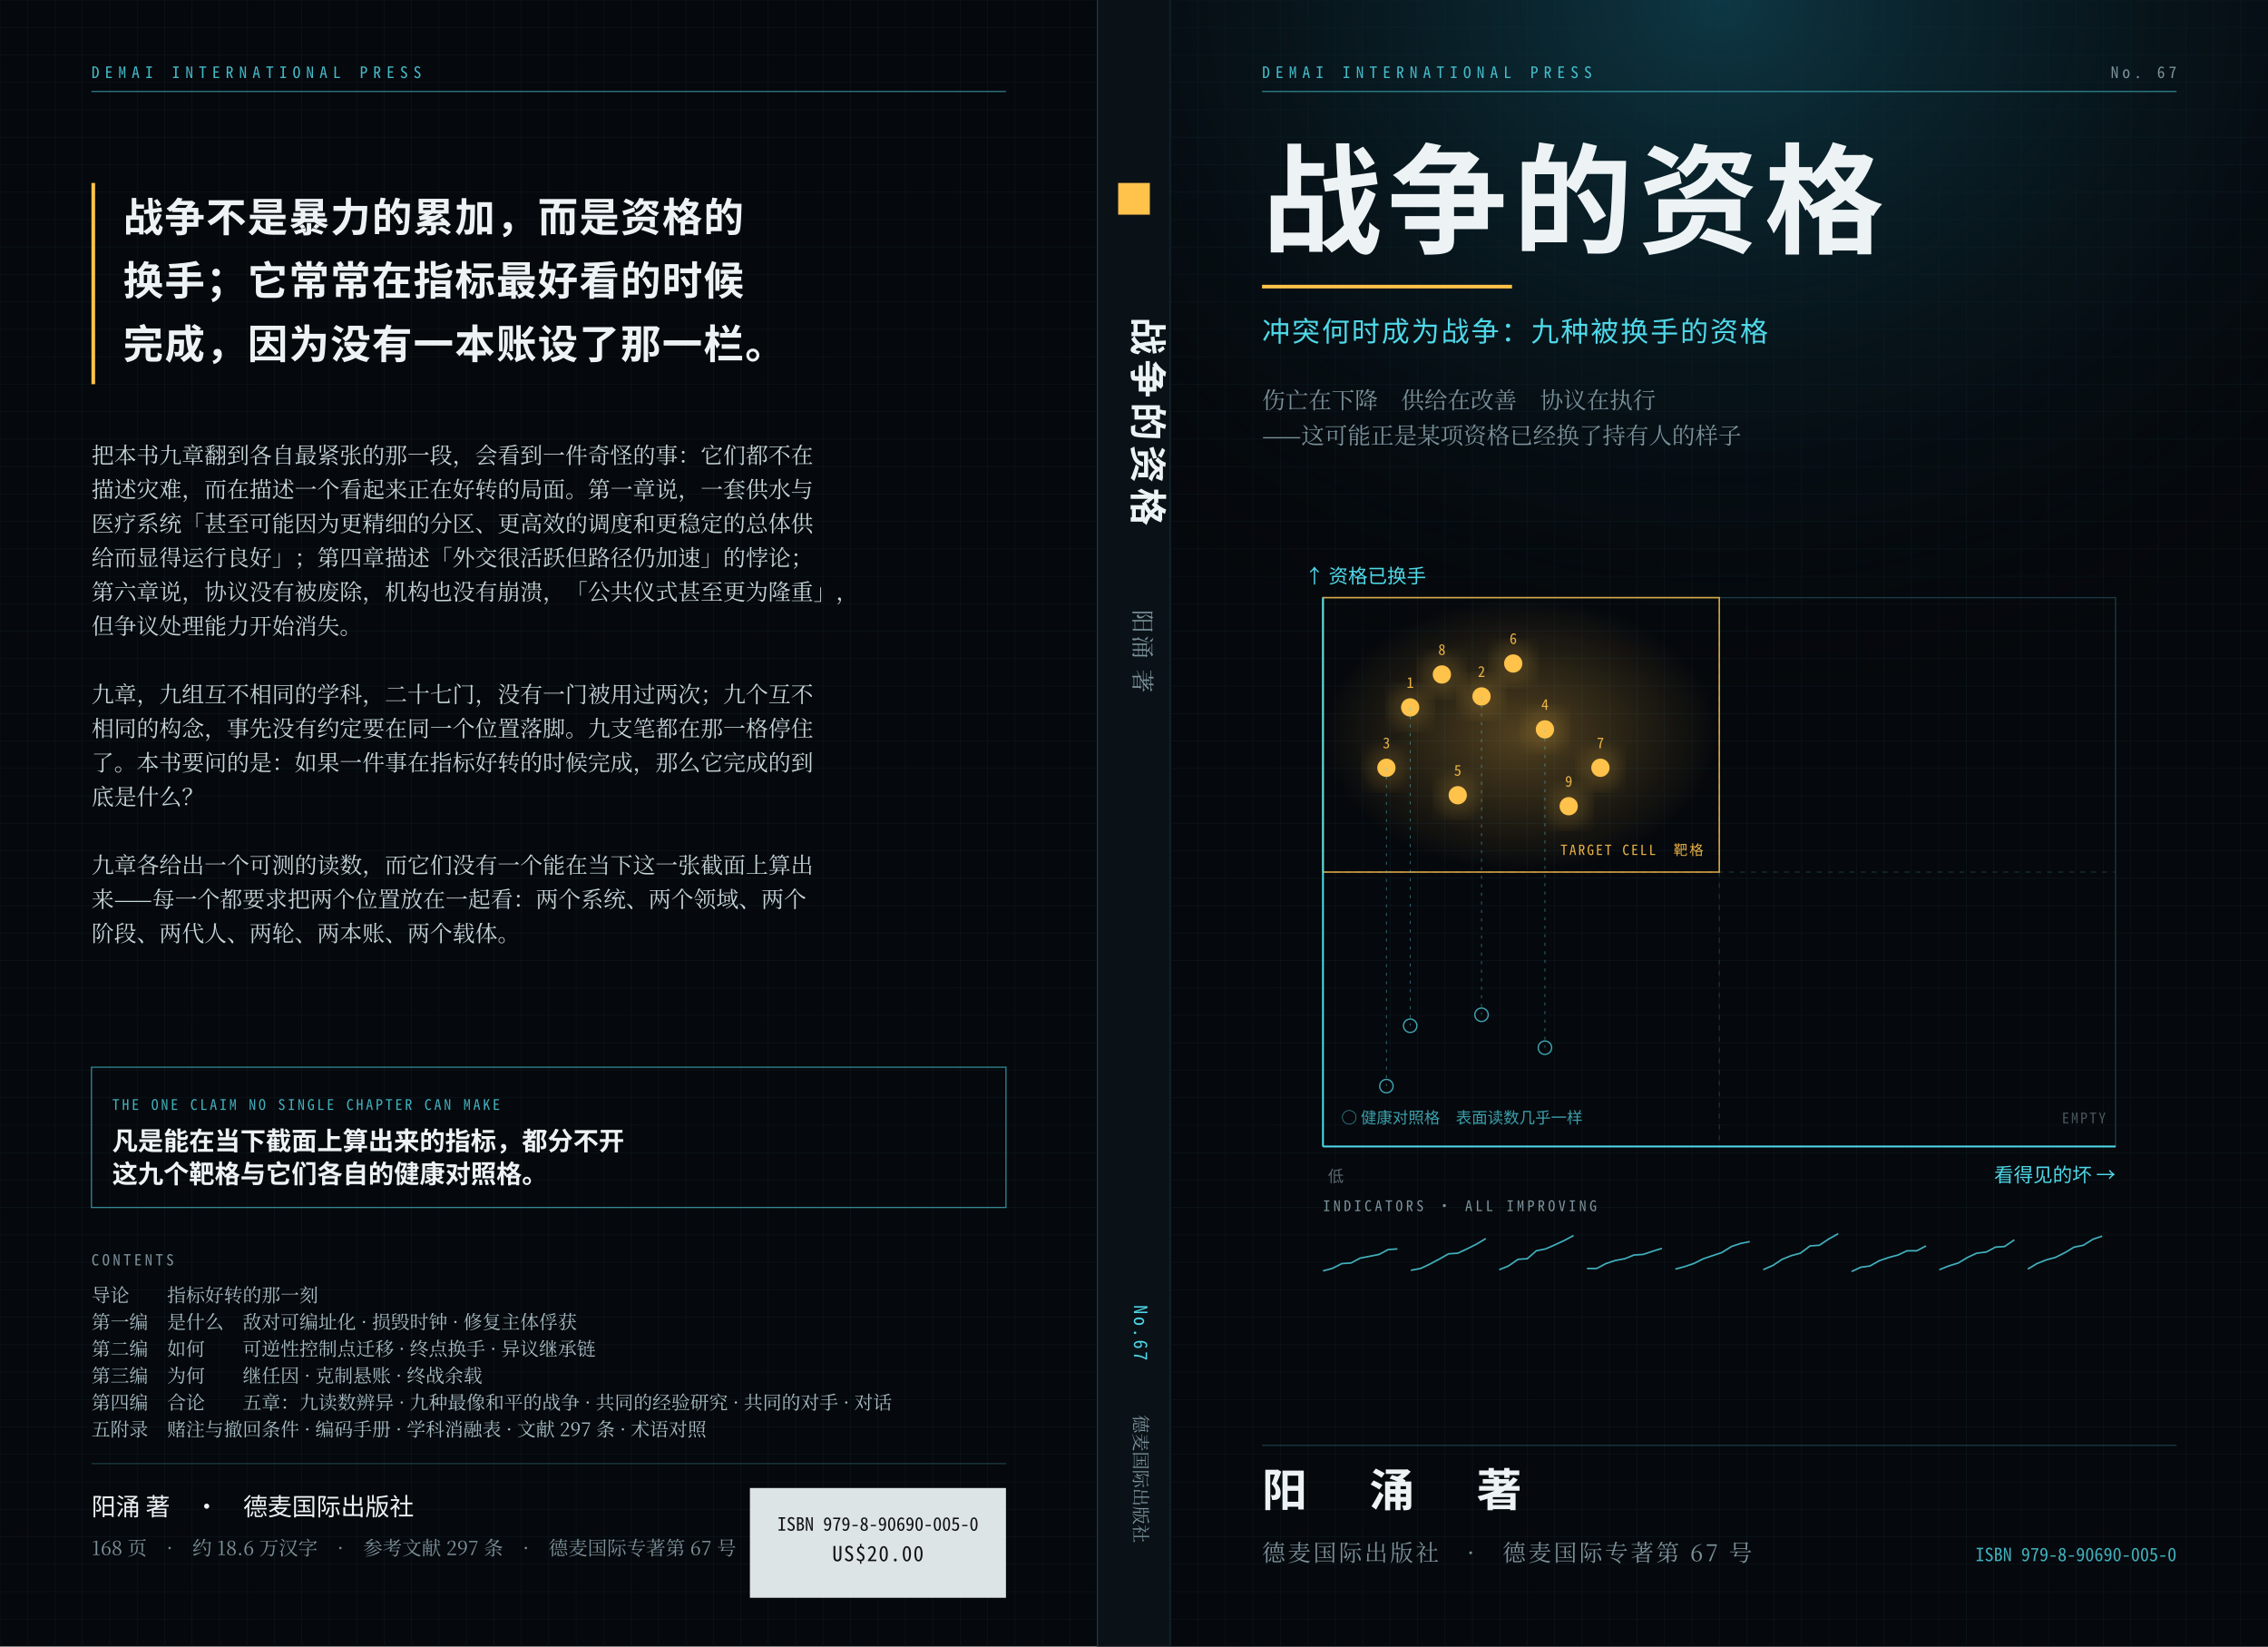
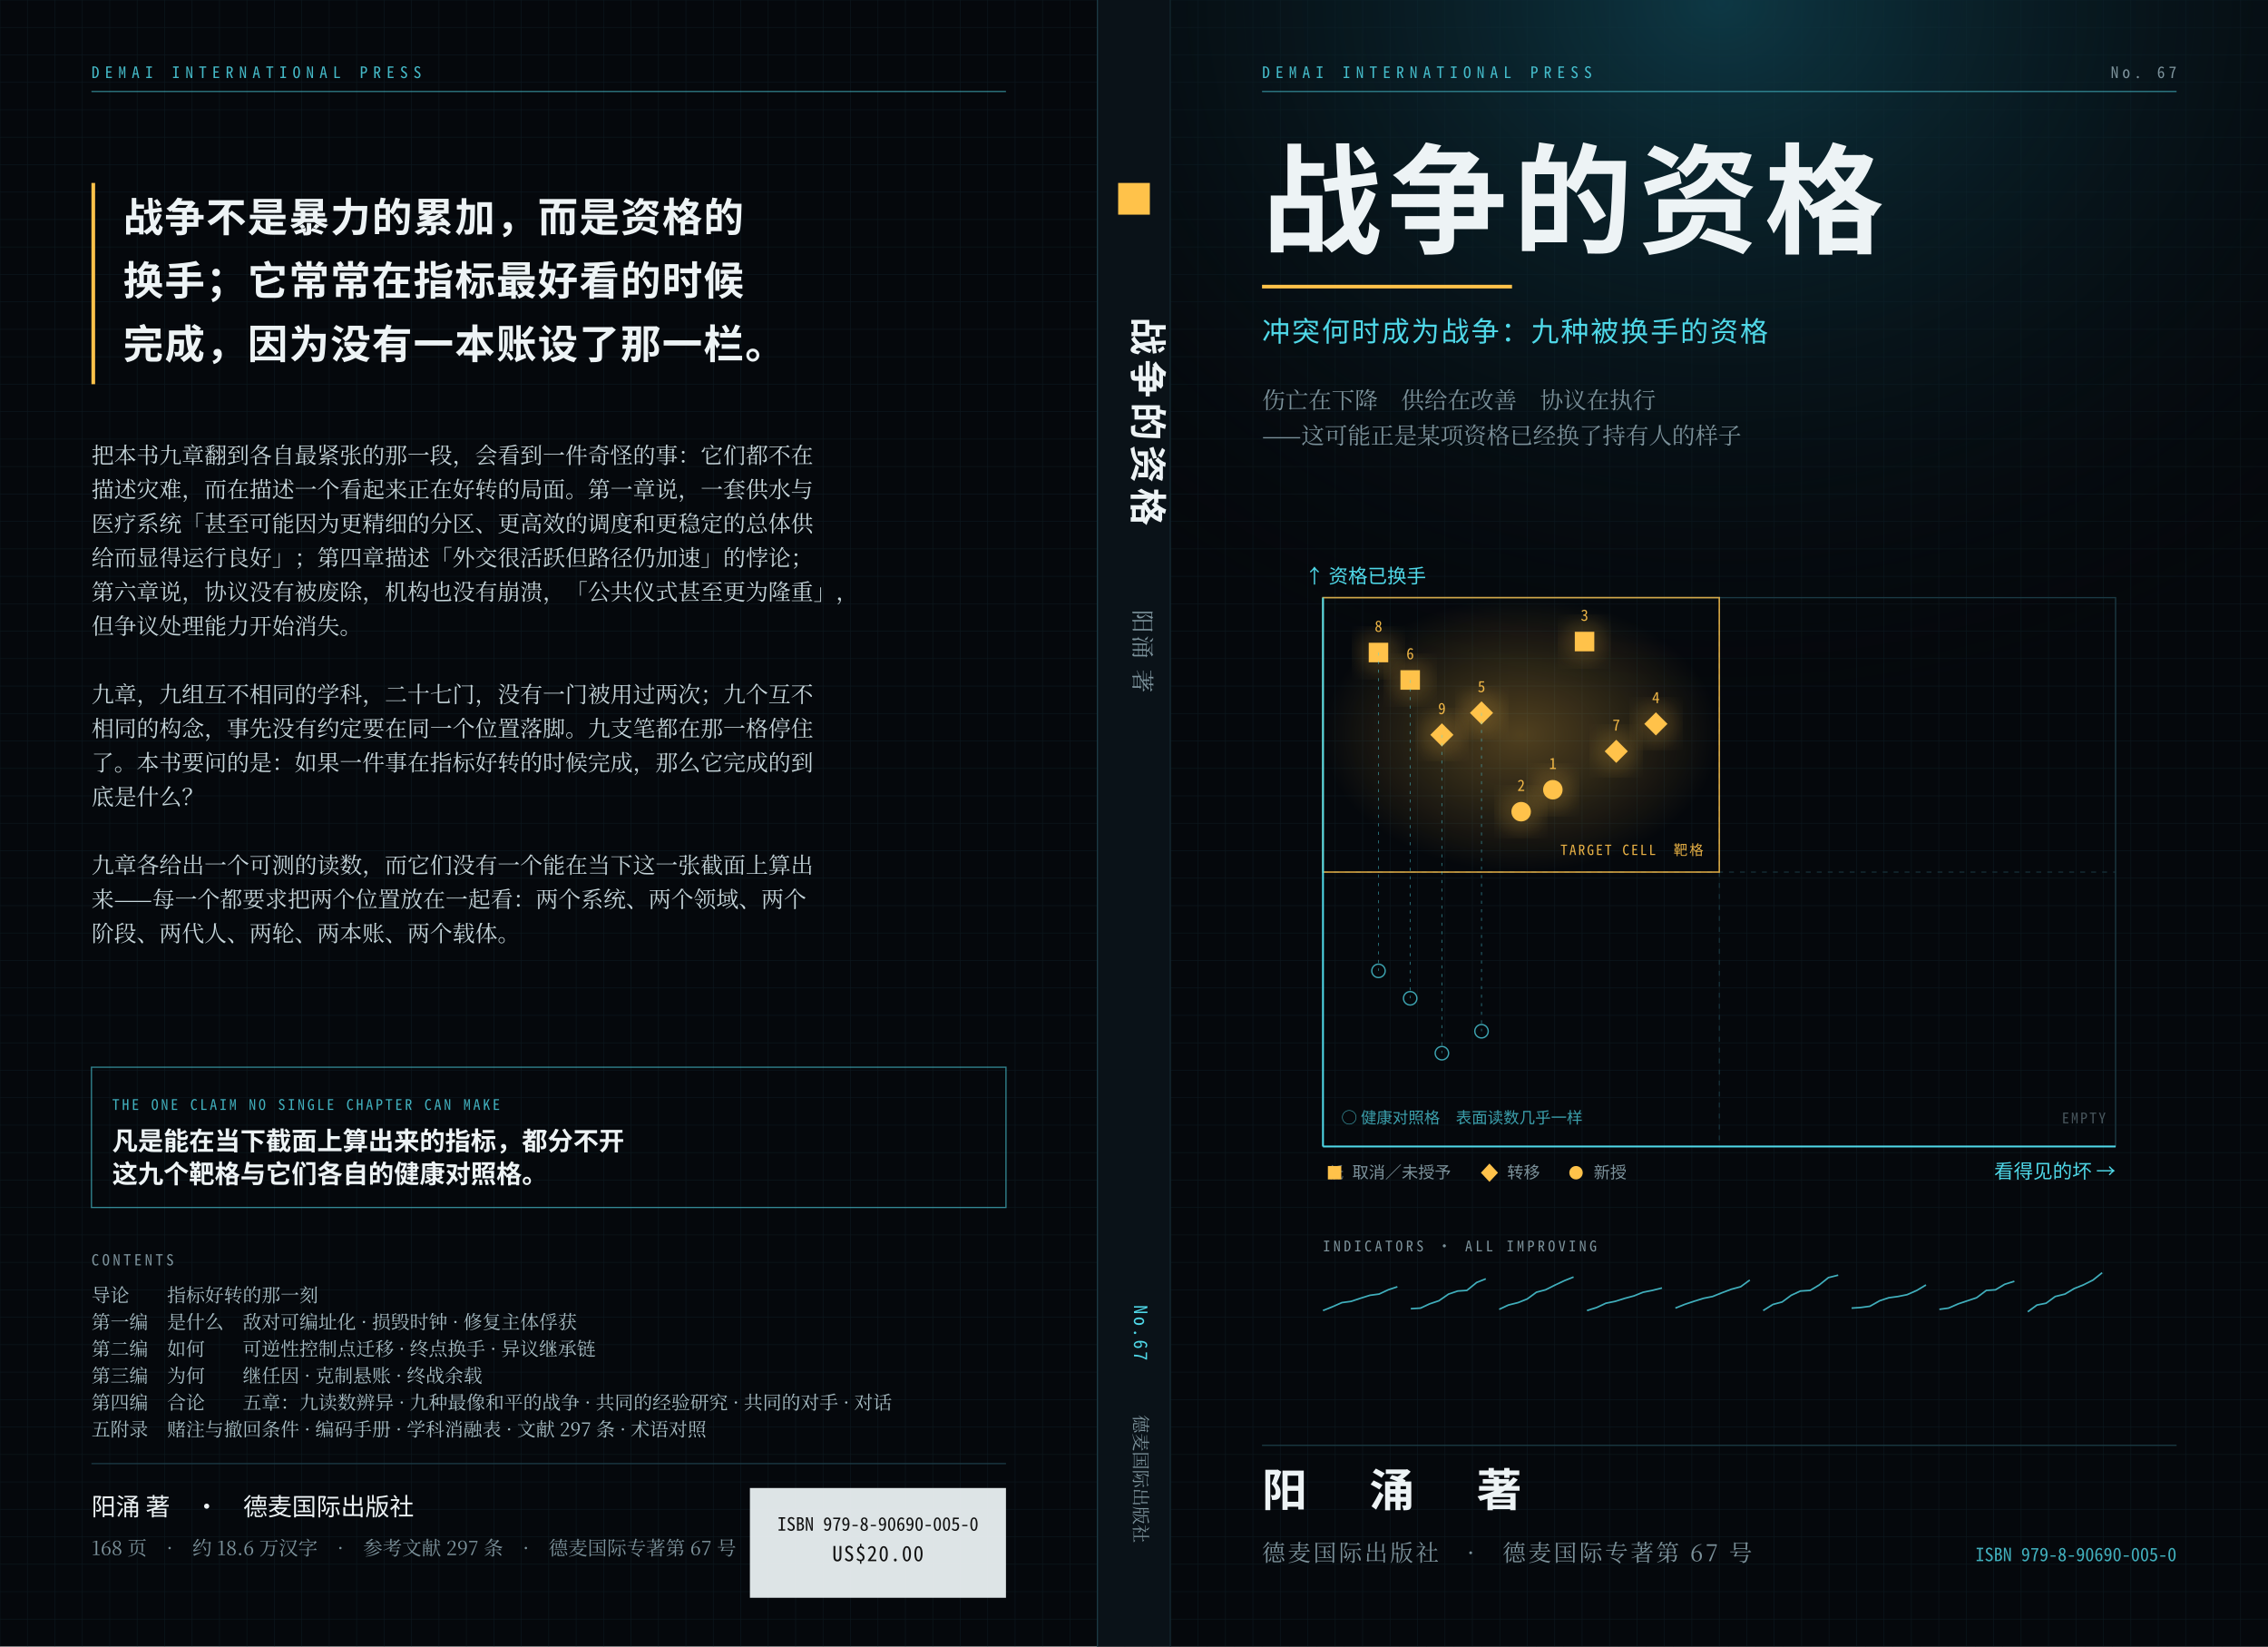
<svg xmlns="http://www.w3.org/2000/svg" width="3720" height="2700" viewBox="0 0 3720 2700">
  <rect width="3720" height="2700" fill="#05080C" />
  <g opacity="0.30">
    <line x1="0" y1="0" x2="0" y2="2700" stroke="#1B3A44" stroke-width="1" />
    <line x1="45" y1="0" x2="45" y2="2700" stroke="#1B3A44" stroke-width="1" />
    <line x1="90" y1="0" x2="90" y2="2700" stroke="#1B3A44" stroke-width="1" />
    <line x1="135" y1="0" x2="135" y2="2700" stroke="#1B3A44" stroke-width="1" />
    <line x1="180" y1="0" x2="180" y2="2700" stroke="#1B3A44" stroke-width="1" />
    <line x1="225" y1="0" x2="225" y2="2700" stroke="#1B3A44" stroke-width="1" />
    <line x1="270" y1="0" x2="270" y2="2700" stroke="#1B3A44" stroke-width="1" />
    <line x1="315" y1="0" x2="315" y2="2700" stroke="#1B3A44" stroke-width="1" />
    <line x1="360" y1="0" x2="360" y2="2700" stroke="#1B3A44" stroke-width="1" />
    <line x1="405" y1="0" x2="405" y2="2700" stroke="#1B3A44" stroke-width="1" />
    <line x1="450" y1="0" x2="450" y2="2700" stroke="#1B3A44" stroke-width="1" />
    <line x1="495" y1="0" x2="495" y2="2700" stroke="#1B3A44" stroke-width="1" />
    <line x1="540" y1="0" x2="540" y2="2700" stroke="#1B3A44" stroke-width="1" />
    <line x1="585" y1="0" x2="585" y2="2700" stroke="#1B3A44" stroke-width="1" />
    <line x1="630" y1="0" x2="630" y2="2700" stroke="#1B3A44" stroke-width="1" />
    <line x1="675" y1="0" x2="675" y2="2700" stroke="#1B3A44" stroke-width="1" />
    <line x1="720" y1="0" x2="720" y2="2700" stroke="#1B3A44" stroke-width="1" />
    <line x1="765" y1="0" x2="765" y2="2700" stroke="#1B3A44" stroke-width="1" />
    <line x1="810" y1="0" x2="810" y2="2700" stroke="#1B3A44" stroke-width="1" />
    <line x1="855" y1="0" x2="855" y2="2700" stroke="#1B3A44" stroke-width="1" />
    <line x1="900" y1="0" x2="900" y2="2700" stroke="#1B3A44" stroke-width="1" />
    <line x1="945" y1="0" x2="945" y2="2700" stroke="#1B3A44" stroke-width="1" />
    <line x1="990" y1="0" x2="990" y2="2700" stroke="#1B3A44" stroke-width="1" />
    <line x1="1035" y1="0" x2="1035" y2="2700" stroke="#1B3A44" stroke-width="1" />
    <line x1="1080" y1="0" x2="1080" y2="2700" stroke="#1B3A44" stroke-width="1" />
    <line x1="1125" y1="0" x2="1125" y2="2700" stroke="#1B3A44" stroke-width="1" />
    <line x1="1170" y1="0" x2="1170" y2="2700" stroke="#1B3A44" stroke-width="1" />
    <line x1="1215" y1="0" x2="1215" y2="2700" stroke="#1B3A44" stroke-width="1" />
    <line x1="1260" y1="0" x2="1260" y2="2700" stroke="#1B3A44" stroke-width="1" />
    <line x1="1305" y1="0" x2="1305" y2="2700" stroke="#1B3A44" stroke-width="1" />
    <line x1="1350" y1="0" x2="1350" y2="2700" stroke="#1B3A44" stroke-width="1" />
    <line x1="1395" y1="0" x2="1395" y2="2700" stroke="#1B3A44" stroke-width="1" />
    <line x1="1440" y1="0" x2="1440" y2="2700" stroke="#1B3A44" stroke-width="1" />
    <line x1="1485" y1="0" x2="1485" y2="2700" stroke="#1B3A44" stroke-width="1" />
    <line x1="1530" y1="0" x2="1530" y2="2700" stroke="#1B3A44" stroke-width="1" />
    <line x1="1575" y1="0" x2="1575" y2="2700" stroke="#1B3A44" stroke-width="1" />
    <line x1="1620" y1="0" x2="1620" y2="2700" stroke="#1B3A44" stroke-width="1" />
    <line x1="1665" y1="0" x2="1665" y2="2700" stroke="#1B3A44" stroke-width="1" />
    <line x1="1710" y1="0" x2="1710" y2="2700" stroke="#1B3A44" stroke-width="1" />
    <line x1="1755" y1="0" x2="1755" y2="2700" stroke="#1B3A44" stroke-width="1" />
    <line x1="1800" y1="0" x2="1800" y2="2700" stroke="#1B3A44" stroke-width="1" />
    <line x1="1845" y1="0" x2="1845" y2="2700" stroke="#1B3A44" stroke-width="1" />
    <line x1="1890" y1="0" x2="1890" y2="2700" stroke="#1B3A44" stroke-width="1" />
    <line x1="1935" y1="0" x2="1935" y2="2700" stroke="#1B3A44" stroke-width="1" />
    <line x1="1980" y1="0" x2="1980" y2="2700" stroke="#1B3A44" stroke-width="1" />
    <line x1="2025" y1="0" x2="2025" y2="2700" stroke="#1B3A44" stroke-width="1" />
    <line x1="2070" y1="0" x2="2070" y2="2700" stroke="#1B3A44" stroke-width="1" />
    <line x1="2115" y1="0" x2="2115" y2="2700" stroke="#1B3A44" stroke-width="1" />
    <line x1="2160" y1="0" x2="2160" y2="2700" stroke="#1B3A44" stroke-width="1" />
    <line x1="2205" y1="0" x2="2205" y2="2700" stroke="#1B3A44" stroke-width="1" />
    <line x1="2250" y1="0" x2="2250" y2="2700" stroke="#1B3A44" stroke-width="1" />
    <line x1="2295" y1="0" x2="2295" y2="2700" stroke="#1B3A44" stroke-width="1" />
    <line x1="2340" y1="0" x2="2340" y2="2700" stroke="#1B3A44" stroke-width="1" />
    <line x1="2385" y1="0" x2="2385" y2="2700" stroke="#1B3A44" stroke-width="1" />
    <line x1="2430" y1="0" x2="2430" y2="2700" stroke="#1B3A44" stroke-width="1" />
    <line x1="2475" y1="0" x2="2475" y2="2700" stroke="#1B3A44" stroke-width="1" />
    <line x1="2520" y1="0" x2="2520" y2="2700" stroke="#1B3A44" stroke-width="1" />
    <line x1="2565" y1="0" x2="2565" y2="2700" stroke="#1B3A44" stroke-width="1" />
    <line x1="2610" y1="0" x2="2610" y2="2700" stroke="#1B3A44" stroke-width="1" />
    <line x1="2655" y1="0" x2="2655" y2="2700" stroke="#1B3A44" stroke-width="1" />
    <line x1="2700" y1="0" x2="2700" y2="2700" stroke="#1B3A44" stroke-width="1" />
    <line x1="2745" y1="0" x2="2745" y2="2700" stroke="#1B3A44" stroke-width="1" />
    <line x1="2790" y1="0" x2="2790" y2="2700" stroke="#1B3A44" stroke-width="1" />
    <line x1="2835" y1="0" x2="2835" y2="2700" stroke="#1B3A44" stroke-width="1" />
    <line x1="2880" y1="0" x2="2880" y2="2700" stroke="#1B3A44" stroke-width="1" />
    <line x1="2925" y1="0" x2="2925" y2="2700" stroke="#1B3A44" stroke-width="1" />
    <line x1="2970" y1="0" x2="2970" y2="2700" stroke="#1B3A44" stroke-width="1" />
    <line x1="3015" y1="0" x2="3015" y2="2700" stroke="#1B3A44" stroke-width="1" />
    <line x1="3060" y1="0" x2="3060" y2="2700" stroke="#1B3A44" stroke-width="1" />
    <line x1="3105" y1="0" x2="3105" y2="2700" stroke="#1B3A44" stroke-width="1" />
    <line x1="3150" y1="0" x2="3150" y2="2700" stroke="#1B3A44" stroke-width="1" />
    <line x1="3195" y1="0" x2="3195" y2="2700" stroke="#1B3A44" stroke-width="1" />
    <line x1="3240" y1="0" x2="3240" y2="2700" stroke="#1B3A44" stroke-width="1" />
    <line x1="3285" y1="0" x2="3285" y2="2700" stroke="#1B3A44" stroke-width="1" />
    <line x1="3330" y1="0" x2="3330" y2="2700" stroke="#1B3A44" stroke-width="1" />
    <line x1="3375" y1="0" x2="3375" y2="2700" stroke="#1B3A44" stroke-width="1" />
    <line x1="3420" y1="0" x2="3420" y2="2700" stroke="#1B3A44" stroke-width="1" />
    <line x1="3465" y1="0" x2="3465" y2="2700" stroke="#1B3A44" stroke-width="1" />
    <line x1="3510" y1="0" x2="3510" y2="2700" stroke="#1B3A44" stroke-width="1" />
    <line x1="3555" y1="0" x2="3555" y2="2700" stroke="#1B3A44" stroke-width="1" />
    <line x1="3600" y1="0" x2="3600" y2="2700" stroke="#1B3A44" stroke-width="1" />
    <line x1="3645" y1="0" x2="3645" y2="2700" stroke="#1B3A44" stroke-width="1" />
    <line x1="3690" y1="0" x2="3690" y2="2700" stroke="#1B3A44" stroke-width="1" />
    <line x1="0" y1="0" x2="3720" y2="0" stroke="#1B3A44" stroke-width="1" />
    <line x1="0" y1="45" x2="3720" y2="45" stroke="#1B3A44" stroke-width="1" />
    <line x1="0" y1="90" x2="3720" y2="90" stroke="#1B3A44" stroke-width="1" />
    <line x1="0" y1="135" x2="3720" y2="135" stroke="#1B3A44" stroke-width="1" />
    <line x1="0" y1="180" x2="3720" y2="180" stroke="#1B3A44" stroke-width="1" />
    <line x1="0" y1="225" x2="3720" y2="225" stroke="#1B3A44" stroke-width="1" />
    <line x1="0" y1="270" x2="3720" y2="270" stroke="#1B3A44" stroke-width="1" />
    <line x1="0" y1="315" x2="3720" y2="315" stroke="#1B3A44" stroke-width="1" />
    <line x1="0" y1="360" x2="3720" y2="360" stroke="#1B3A44" stroke-width="1" />
    <line x1="0" y1="405" x2="3720" y2="405" stroke="#1B3A44" stroke-width="1" />
    <line x1="0" y1="450" x2="3720" y2="450" stroke="#1B3A44" stroke-width="1" />
    <line x1="0" y1="495" x2="3720" y2="495" stroke="#1B3A44" stroke-width="1" />
    <line x1="0" y1="540" x2="3720" y2="540" stroke="#1B3A44" stroke-width="1" />
    <line x1="0" y1="585" x2="3720" y2="585" stroke="#1B3A44" stroke-width="1" />
    <line x1="0" y1="630" x2="3720" y2="630" stroke="#1B3A44" stroke-width="1" />
    <line x1="0" y1="675" x2="3720" y2="675" stroke="#1B3A44" stroke-width="1" />
    <line x1="0" y1="720" x2="3720" y2="720" stroke="#1B3A44" stroke-width="1" />
    <line x1="0" y1="765" x2="3720" y2="765" stroke="#1B3A44" stroke-width="1" />
    <line x1="0" y1="810" x2="3720" y2="810" stroke="#1B3A44" stroke-width="1" />
    <line x1="0" y1="855" x2="3720" y2="855" stroke="#1B3A44" stroke-width="1" />
    <line x1="0" y1="900" x2="3720" y2="900" stroke="#1B3A44" stroke-width="1" />
    <line x1="0" y1="945" x2="3720" y2="945" stroke="#1B3A44" stroke-width="1" />
    <line x1="0" y1="990" x2="3720" y2="990" stroke="#1B3A44" stroke-width="1" />
    <line x1="0" y1="1035" x2="3720" y2="1035" stroke="#1B3A44" stroke-width="1" />
    <line x1="0" y1="1080" x2="3720" y2="1080" stroke="#1B3A44" stroke-width="1" />
    <line x1="0" y1="1125" x2="3720" y2="1125" stroke="#1B3A44" stroke-width="1" />
    <line x1="0" y1="1170" x2="3720" y2="1170" stroke="#1B3A44" stroke-width="1" />
    <line x1="0" y1="1215" x2="3720" y2="1215" stroke="#1B3A44" stroke-width="1" />
    <line x1="0" y1="1260" x2="3720" y2="1260" stroke="#1B3A44" stroke-width="1" />
    <line x1="0" y1="1305" x2="3720" y2="1305" stroke="#1B3A44" stroke-width="1" />
    <line x1="0" y1="1350" x2="3720" y2="1350" stroke="#1B3A44" stroke-width="1" />
    <line x1="0" y1="1395" x2="3720" y2="1395" stroke="#1B3A44" stroke-width="1" />
    <line x1="0" y1="1440" x2="3720" y2="1440" stroke="#1B3A44" stroke-width="1" />
    <line x1="0" y1="1485" x2="3720" y2="1485" stroke="#1B3A44" stroke-width="1" />
    <line x1="0" y1="1530" x2="3720" y2="1530" stroke="#1B3A44" stroke-width="1" />
    <line x1="0" y1="1575" x2="3720" y2="1575" stroke="#1B3A44" stroke-width="1" />
    <line x1="0" y1="1620" x2="3720" y2="1620" stroke="#1B3A44" stroke-width="1" />
    <line x1="0" y1="1665" x2="3720" y2="1665" stroke="#1B3A44" stroke-width="1" />
    <line x1="0" y1="1710" x2="3720" y2="1710" stroke="#1B3A44" stroke-width="1" />
    <line x1="0" y1="1755" x2="3720" y2="1755" stroke="#1B3A44" stroke-width="1" />
    <line x1="0" y1="1800" x2="3720" y2="1800" stroke="#1B3A44" stroke-width="1" />
    <line x1="0" y1="1845" x2="3720" y2="1845" stroke="#1B3A44" stroke-width="1" />
    <line x1="0" y1="1890" x2="3720" y2="1890" stroke="#1B3A44" stroke-width="1" />
    <line x1="0" y1="1935" x2="3720" y2="1935" stroke="#1B3A44" stroke-width="1" />
    <line x1="0" y1="1980" x2="3720" y2="1980" stroke="#1B3A44" stroke-width="1" />
    <line x1="0" y1="2025" x2="3720" y2="2025" stroke="#1B3A44" stroke-width="1" />
    <line x1="0" y1="2070" x2="3720" y2="2070" stroke="#1B3A44" stroke-width="1" />
    <line x1="0" y1="2115" x2="3720" y2="2115" stroke="#1B3A44" stroke-width="1" />
    <line x1="0" y1="2160" x2="3720" y2="2160" stroke="#1B3A44" stroke-width="1" />
    <line x1="0" y1="2205" x2="3720" y2="2205" stroke="#1B3A44" stroke-width="1" />
    <line x1="0" y1="2250" x2="3720" y2="2250" stroke="#1B3A44" stroke-width="1" />
    <line x1="0" y1="2295" x2="3720" y2="2295" stroke="#1B3A44" stroke-width="1" />
    <line x1="0" y1="2340" x2="3720" y2="2340" stroke="#1B3A44" stroke-width="1" />
    <line x1="0" y1="2385" x2="3720" y2="2385" stroke="#1B3A44" stroke-width="1" />
    <line x1="0" y1="2430" x2="3720" y2="2430" stroke="#1B3A44" stroke-width="1" />
    <line x1="0" y1="2475" x2="3720" y2="2475" stroke="#1B3A44" stroke-width="1" />
    <line x1="0" y1="2520" x2="3720" y2="2520" stroke="#1B3A44" stroke-width="1" />
    <line x1="0" y1="2565" x2="3720" y2="2565" stroke="#1B3A44" stroke-width="1" />
    <line x1="0" y1="2610" x2="3720" y2="2610" stroke="#1B3A44" stroke-width="1" />
    <line x1="0" y1="2655" x2="3720" y2="2655" stroke="#1B3A44" stroke-width="1" />
  </g>
  <line x1="150" y1="150" x2="1650" y2="150" stroke="#4FD8E8" stroke-width="2" opacity=".55" />
  <text x="150" y="128" font-family="Noto Sans Mono CJK SC,monospace" font-size="26" fill="#4FD8E8" letter-spacing="9" opacity=".85">DEMAI INTERNATIONAL PRESS</text>
  <rect x="150" y="300" width="6" height="330" fill="#FFC24A" />
  <text x="202" y="380" font-family="Noto Sans CJK SC" font-weight="700" font-size="66" fill="#EDF3F5" letter-spacing="2">战争不是暴力的累加，而是资格的</text>
  <text x="202" y="484" font-family="Noto Sans CJK SC" font-weight="700" font-size="66" fill="#EDF3F5" letter-spacing="2">换手；它常常在指标最好看的时候</text>
  <text x="202" y="588" font-family="Noto Sans CJK SC" font-weight="700" font-size="66" fill="#EDF3F5" letter-spacing="2">完成，因为没有一本账设了那一栏。</text>
  <text x="150" y="760" font-family="Noto Serif CJK SC" font-size="37" fill="#C6D6DB">把本书九章翻到各自最紧张的那一段，会看到一件奇怪的事：它们都不在</text>
  <text x="150" y="816" font-family="Noto Serif CJK SC" font-size="37" fill="#C6D6DB">描述灾难，而在描述一个看起来正在好转的局面。第一章说，一套供水与</text>
  <text x="150" y="872" font-family="Noto Serif CJK SC" font-size="37" fill="#C6D6DB">医疗系统「甚至可能因为更精细的分区、更高效的调度和更稳定的总体供</text>
  <text x="150" y="928" font-family="Noto Serif CJK SC" font-size="37" fill="#C6D6DB">给而显得运行良好」；第四章描述「外交很活跃但路径仍加速」的悖论；</text>
  <text x="150" y="984" font-family="Noto Serif CJK SC" font-size="37" fill="#C6D6DB">第六章说，协议没有被废除，机构也没有崩溃，「公共仪式甚至更为隆重」，</text>
  <text x="150" y="1040" font-family="Noto Serif CJK SC" font-size="37" fill="#C6D6DB">但争议处理能力开始消失。</text>
  <text x="150" y="1096" font-family="Noto Serif CJK SC" font-size="37" fill="#C6D6DB" />
  <text x="150" y="1152" font-family="Noto Serif CJK SC" font-size="37" fill="#C6D6DB">九章，九组互不相同的学科，二十七门，没有一门被用过两次；九个互不</text>
  <text x="150" y="1208" font-family="Noto Serif CJK SC" font-size="37" fill="#C6D6DB">相同的构念，事先没有约定要在同一个位置落脚。九支笔都在那一格停住</text>
  <text x="150" y="1264" font-family="Noto Serif CJK SC" font-size="37" fill="#C6D6DB">了。本书要问的是：如果一件事在指标好转的时候完成，那么它完成的到</text>
  <text x="150" y="1320" font-family="Noto Serif CJK SC" font-size="37" fill="#C6D6DB">底是什么？</text>
  <text x="150" y="1376" font-family="Noto Serif CJK SC" font-size="37" fill="#C6D6DB" />
  <text x="150" y="1432" font-family="Noto Serif CJK SC" font-size="37" fill="#C6D6DB">九章各给出一个可测的读数，而它们没有一个能在当下这一张截面上算出</text>
  <text x="150" y="1488" font-family="Noto Serif CJK SC" font-size="37" fill="#C6D6DB">来——每一个都要求把两个位置放在一起看：两个系统、两个领域、两个</text>
  <text x="150" y="1544" font-family="Noto Serif CJK SC" font-size="37" fill="#C6D6DB">阶段、两代人、两轮、两本账、两个载体。</text>
  <rect x="150" y="1750" width="1500" height="230" fill="none" stroke="#4FD8E8" stroke-width="2" opacity=".6" />
  <text x="184" y="1820" font-family="Noto Sans Mono CJK SC,monospace" font-size="24" fill="#4FD8E8" letter-spacing="4" opacity=".8">THE ONE CLAIM NO SINGLE CHAPTER CAN MAKE</text>
  <text x="184" y="1886" font-family="Noto Sans CJK SC" font-weight="700" font-size="42" fill="#EDF3F5">凡是能在当下截面上算出来的指标，都分不开</text>
  <text x="184" y="1940" font-family="Noto Sans CJK SC" font-weight="700" font-size="42" fill="#EDF3F5">这九个靶格与它们各自的健康对照格。</text>
  <text x="150" y="2075" font-family="Noto Sans Mono CJK SC,monospace" font-size="25" fill="#7C929B" letter-spacing="5">CONTENTS</text>
  <text x="150" y="2135" font-family="Noto Serif CJK SC" font-size="31" fill="#A8BEC5">导论　　指标好转的那一刻</text>
  <text x="150" y="2179" font-family="Noto Serif CJK SC" font-size="31" fill="#A8BEC5">第一编　是什么　敌对可编址化 · 损毁时钟 · 修复主体俘获</text>
  <text x="150" y="2223" font-family="Noto Serif CJK SC" font-size="31" fill="#A8BEC5">第二编　如何　　可逆性控制点迁移 · 终点换手 · 异议继承链</text>
  <text x="150" y="2267" font-family="Noto Serif CJK SC" font-size="31" fill="#A8BEC5">第三编　为何　　继任因 · 克制悬账 · 终战余载</text>
  <text x="150" y="2311" font-family="Noto Serif CJK SC" font-size="31" fill="#A8BEC5">第四编　合论　　五章：九读数辨异 · 九种最像和平的战争 · 共同的经验研究 · 共同的对手 · 对话</text>
  <text x="150" y="2355" font-family="Noto Serif CJK SC" font-size="31" fill="#A8BEC5">五附录　赌注与撤回条件 · 编码手册 · 学科消融表 · 文献 297 条 · 术语对照</text>
  <line x1="150" y1="2400" x2="1650" y2="2400" stroke="#1B3A44" stroke-width="2" />
  <text x="150" y="2485" font-family="Noto Sans CJK SC" font-size="40" fill="#EDF3F5">阳涌 著　·　德麦国际出版社</text>
  <text x="150" y="2550" font-family="Noto Serif CJK SC" font-size="32" fill="#7C929B">168 页　·　约 18.6 万汉字　·　参考文献 297 条　·　德麦国际专著第 67 号</text>
  <rect x="1230" y="2440" width="420" height="180" fill="#EDF3F5" opacity=".93" />
  <text x="1440" y="2510" text-anchor="middle" font-family="Noto Sans Mono CJK SC,monospace" font-size="30" fill="#111">ISBN 979-8-90690-005-0</text>
  <text x="1440" y="2560" text-anchor="middle" font-family="Noto Sans Mono CJK SC,monospace" font-size="34" fill="#111" letter-spacing="2">US$20.00</text>
  <rect x="1800" y="0" width="120" height="2700" fill="#0A1218" />
  <line x1="1800" y1="0" x2="1800" y2="2700" stroke="#1B3A44" stroke-width="2" />
  <line x1="1920" y1="0" x2="1920" y2="2700" stroke="#1B3A44" stroke-width="2" />
  <rect x="1834" y="300" width="52" height="52" fill="#FFC24A" />
  <text transform="translate(1860.0,520) rotate(90)" font-family="Noto Sans CJK SC" font-weight="900" font-size="62" fill="#EDF3F5" letter-spacing="8">战争的资格</text>
  <text transform="translate(1860.0,1000) rotate(90)" font-family="Noto Serif CJK SC" font-size="38" fill="#7C929B" letter-spacing="4">阳涌 著</text>
  <text transform="translate(1860.0,2140) rotate(90)" font-family="Noto Sans Mono CJK SC,monospace" font-size="30" fill="#4FD8E8" letter-spacing="4">No.67</text>
  <text transform="translate(1860.0,2320) rotate(90)" font-family="Noto Serif CJK SC" font-size="30" fill="#7C929B">德麦国际出版社</text>
  <g transform="translate(1920,0)">
    <rect width="1800" height="2700" fill="#05080C" />
    <g opacity="0.30">
      <line x1="0" y1="0" x2="0" y2="2700" stroke="#1B3A44" stroke-width="1" />
      <line x1="45" y1="0" x2="45" y2="2700" stroke="#1B3A44" stroke-width="1" />
      <line x1="90" y1="0" x2="90" y2="2700" stroke="#1B3A44" stroke-width="1" />
      <line x1="135" y1="0" x2="135" y2="2700" stroke="#1B3A44" stroke-width="1" />
      <line x1="180" y1="0" x2="180" y2="2700" stroke="#1B3A44" stroke-width="1" />
      <line x1="225" y1="0" x2="225" y2="2700" stroke="#1B3A44" stroke-width="1" />
      <line x1="270" y1="0" x2="270" y2="2700" stroke="#1B3A44" stroke-width="1" />
      <line x1="315" y1="0" x2="315" y2="2700" stroke="#1B3A44" stroke-width="1" />
      <line x1="360" y1="0" x2="360" y2="2700" stroke="#1B3A44" stroke-width="1" />
      <line x1="405" y1="0" x2="405" y2="2700" stroke="#1B3A44" stroke-width="1" />
      <line x1="450" y1="0" x2="450" y2="2700" stroke="#1B3A44" stroke-width="1" />
      <line x1="495" y1="0" x2="495" y2="2700" stroke="#1B3A44" stroke-width="1" />
      <line x1="540" y1="0" x2="540" y2="2700" stroke="#1B3A44" stroke-width="1" />
      <line x1="585" y1="0" x2="585" y2="2700" stroke="#1B3A44" stroke-width="1" />
      <line x1="630" y1="0" x2="630" y2="2700" stroke="#1B3A44" stroke-width="1" />
      <line x1="675" y1="0" x2="675" y2="2700" stroke="#1B3A44" stroke-width="1" />
      <line x1="720" y1="0" x2="720" y2="2700" stroke="#1B3A44" stroke-width="1" />
      <line x1="765" y1="0" x2="765" y2="2700" stroke="#1B3A44" stroke-width="1" />
      <line x1="810" y1="0" x2="810" y2="2700" stroke="#1B3A44" stroke-width="1" />
      <line x1="855" y1="0" x2="855" y2="2700" stroke="#1B3A44" stroke-width="1" />
      <line x1="900" y1="0" x2="900" y2="2700" stroke="#1B3A44" stroke-width="1" />
      <line x1="945" y1="0" x2="945" y2="2700" stroke="#1B3A44" stroke-width="1" />
      <line x1="990" y1="0" x2="990" y2="2700" stroke="#1B3A44" stroke-width="1" />
      <line x1="1035" y1="0" x2="1035" y2="2700" stroke="#1B3A44" stroke-width="1" />
      <line x1="1080" y1="0" x2="1080" y2="2700" stroke="#1B3A44" stroke-width="1" />
      <line x1="1125" y1="0" x2="1125" y2="2700" stroke="#1B3A44" stroke-width="1" />
      <line x1="1170" y1="0" x2="1170" y2="2700" stroke="#1B3A44" stroke-width="1" />
      <line x1="1215" y1="0" x2="1215" y2="2700" stroke="#1B3A44" stroke-width="1" />
      <line x1="1260" y1="0" x2="1260" y2="2700" stroke="#1B3A44" stroke-width="1" />
      <line x1="1305" y1="0" x2="1305" y2="2700" stroke="#1B3A44" stroke-width="1" />
      <line x1="1350" y1="0" x2="1350" y2="2700" stroke="#1B3A44" stroke-width="1" />
      <line x1="1395" y1="0" x2="1395" y2="2700" stroke="#1B3A44" stroke-width="1" />
      <line x1="1440" y1="0" x2="1440" y2="2700" stroke="#1B3A44" stroke-width="1" />
      <line x1="1485" y1="0" x2="1485" y2="2700" stroke="#1B3A44" stroke-width="1" />
      <line x1="1530" y1="0" x2="1530" y2="2700" stroke="#1B3A44" stroke-width="1" />
      <line x1="1575" y1="0" x2="1575" y2="2700" stroke="#1B3A44" stroke-width="1" />
      <line x1="1620" y1="0" x2="1620" y2="2700" stroke="#1B3A44" stroke-width="1" />
      <line x1="1665" y1="0" x2="1665" y2="2700" stroke="#1B3A44" stroke-width="1" />
      <line x1="1710" y1="0" x2="1710" y2="2700" stroke="#1B3A44" stroke-width="1" />
      <line x1="1755" y1="0" x2="1755" y2="2700" stroke="#1B3A44" stroke-width="1" />
      <line x1="0" y1="0" x2="1800" y2="0" stroke="#1B3A44" stroke-width="1" />
      <line x1="0" y1="45" x2="1800" y2="45" stroke="#1B3A44" stroke-width="1" />
      <line x1="0" y1="90" x2="1800" y2="90" stroke="#1B3A44" stroke-width="1" />
      <line x1="0" y1="135" x2="1800" y2="135" stroke="#1B3A44" stroke-width="1" />
      <line x1="0" y1="180" x2="1800" y2="180" stroke="#1B3A44" stroke-width="1" />
      <line x1="0" y1="225" x2="1800" y2="225" stroke="#1B3A44" stroke-width="1" />
      <line x1="0" y1="270" x2="1800" y2="270" stroke="#1B3A44" stroke-width="1" />
      <line x1="0" y1="315" x2="1800" y2="315" stroke="#1B3A44" stroke-width="1" />
      <line x1="0" y1="360" x2="1800" y2="360" stroke="#1B3A44" stroke-width="1" />
      <line x1="0" y1="405" x2="1800" y2="405" stroke="#1B3A44" stroke-width="1" />
      <line x1="0" y1="450" x2="1800" y2="450" stroke="#1B3A44" stroke-width="1" />
      <line x1="0" y1="495" x2="1800" y2="495" stroke="#1B3A44" stroke-width="1" />
      <line x1="0" y1="540" x2="1800" y2="540" stroke="#1B3A44" stroke-width="1" />
      <line x1="0" y1="585" x2="1800" y2="585" stroke="#1B3A44" stroke-width="1" />
      <line x1="0" y1="630" x2="1800" y2="630" stroke="#1B3A44" stroke-width="1" />
      <line x1="0" y1="675" x2="1800" y2="675" stroke="#1B3A44" stroke-width="1" />
      <line x1="0" y1="720" x2="1800" y2="720" stroke="#1B3A44" stroke-width="1" />
      <line x1="0" y1="765" x2="1800" y2="765" stroke="#1B3A44" stroke-width="1" />
      <line x1="0" y1="810" x2="1800" y2="810" stroke="#1B3A44" stroke-width="1" />
      <line x1="0" y1="855" x2="1800" y2="855" stroke="#1B3A44" stroke-width="1" />
      <line x1="0" y1="900" x2="1800" y2="900" stroke="#1B3A44" stroke-width="1" />
      <line x1="0" y1="945" x2="1800" y2="945" stroke="#1B3A44" stroke-width="1" />
      <line x1="0" y1="990" x2="1800" y2="990" stroke="#1B3A44" stroke-width="1" />
      <line x1="0" y1="1035" x2="1800" y2="1035" stroke="#1B3A44" stroke-width="1" />
      <line x1="0" y1="1080" x2="1800" y2="1080" stroke="#1B3A44" stroke-width="1" />
      <line x1="0" y1="1125" x2="1800" y2="1125" stroke="#1B3A44" stroke-width="1" />
      <line x1="0" y1="1170" x2="1800" y2="1170" stroke="#1B3A44" stroke-width="1" />
      <line x1="0" y1="1215" x2="1800" y2="1215" stroke="#1B3A44" stroke-width="1" />
      <line x1="0" y1="1260" x2="1800" y2="1260" stroke="#1B3A44" stroke-width="1" />
      <line x1="0" y1="1305" x2="1800" y2="1305" stroke="#1B3A44" stroke-width="1" />
      <line x1="0" y1="1350" x2="1800" y2="1350" stroke="#1B3A44" stroke-width="1" />
      <line x1="0" y1="1395" x2="1800" y2="1395" stroke="#1B3A44" stroke-width="1" />
      <line x1="0" y1="1440" x2="1800" y2="1440" stroke="#1B3A44" stroke-width="1" />
      <line x1="0" y1="1485" x2="1800" y2="1485" stroke="#1B3A44" stroke-width="1" />
      <line x1="0" y1="1530" x2="1800" y2="1530" stroke="#1B3A44" stroke-width="1" />
      <line x1="0" y1="1575" x2="1800" y2="1575" stroke="#1B3A44" stroke-width="1" />
      <line x1="0" y1="1620" x2="1800" y2="1620" stroke="#1B3A44" stroke-width="1" />
      <line x1="0" y1="1665" x2="1800" y2="1665" stroke="#1B3A44" stroke-width="1" />
      <line x1="0" y1="1710" x2="1800" y2="1710" stroke="#1B3A44" stroke-width="1" />
      <line x1="0" y1="1755" x2="1800" y2="1755" stroke="#1B3A44" stroke-width="1" />
      <line x1="0" y1="1800" x2="1800" y2="1800" stroke="#1B3A44" stroke-width="1" />
      <line x1="0" y1="1845" x2="1800" y2="1845" stroke="#1B3A44" stroke-width="1" />
      <line x1="0" y1="1890" x2="1800" y2="1890" stroke="#1B3A44" stroke-width="1" />
      <line x1="0" y1="1935" x2="1800" y2="1935" stroke="#1B3A44" stroke-width="1" />
      <line x1="0" y1="1980" x2="1800" y2="1980" stroke="#1B3A44" stroke-width="1" />
      <line x1="0" y1="2025" x2="1800" y2="2025" stroke="#1B3A44" stroke-width="1" />
      <line x1="0" y1="2070" x2="1800" y2="2070" stroke="#1B3A44" stroke-width="1" />
      <line x1="0" y1="2115" x2="1800" y2="2115" stroke="#1B3A44" stroke-width="1" />
      <line x1="0" y1="2160" x2="1800" y2="2160" stroke="#1B3A44" stroke-width="1" />
      <line x1="0" y1="2205" x2="1800" y2="2205" stroke="#1B3A44" stroke-width="1" />
      <line x1="0" y1="2250" x2="1800" y2="2250" stroke="#1B3A44" stroke-width="1" />
      <line x1="0" y1="2295" x2="1800" y2="2295" stroke="#1B3A44" stroke-width="1" />
      <line x1="0" y1="2340" x2="1800" y2="2340" stroke="#1B3A44" stroke-width="1" />
      <line x1="0" y1="2385" x2="1800" y2="2385" stroke="#1B3A44" stroke-width="1" />
      <line x1="0" y1="2430" x2="1800" y2="2430" stroke="#1B3A44" stroke-width="1" />
      <line x1="0" y1="2475" x2="1800" y2="2475" stroke="#1B3A44" stroke-width="1" />
      <line x1="0" y1="2520" x2="1800" y2="2520" stroke="#1B3A44" stroke-width="1" />
      <line x1="0" y1="2565" x2="1800" y2="2565" stroke="#1B3A44" stroke-width="1" />
      <line x1="0" y1="2610" x2="1800" y2="2610" stroke="#1B3A44" stroke-width="1" />
      <line x1="0" y1="2655" x2="1800" y2="2655" stroke="#1B3A44" stroke-width="1" />
    </g>
    <defs>
      <radialGradient id="glow" cx="50%" cy="0%" r="80%">
        <stop offset="0%" stop-color="#0E3A47" stop-opacity="0.95" />
        <stop offset="100%" stop-color="#05080C" stop-opacity="0" />
      </radialGradient>
      <radialGradient id="cell" cx="50%" cy="50%" r="50%">
        <stop offset="0%" stop-color="#FFC24A" stop-opacity="0.30" />
        <stop offset="100%" stop-color="#FFC24A" stop-opacity="0" />
      </radialGradient>
      <filter id="b">
        <feGaussianBlur stdDeviation="14" />
      </filter>
    </defs>
    <rect width="1800" height="1485" fill="url(#glow)" />
    <line x1="150" y1="150" x2="1650" y2="150" stroke="#4FD8E8" stroke-width="2" opacity=".55" />
    <text x="150" y="128" font-family="Noto Sans Mono CJK SC,monospace" font-size="26" fill="#4FD8E8" letter-spacing="9" opacity=".85">DEMAI INTERNATIONAL PRESS</text>
    <text x="1650" y="128" text-anchor="end" font-family="Noto Sans Mono CJK SC,monospace" font-size="26" fill="#7C929B" letter-spacing="6">No. 67</text>
    <text x="150" y="400" font-family="Noto Sans CJK SC" font-weight="900" font-size="196" fill="#EDF3F5" letter-spacing="10">战争的资格</text>
    <line x1="150" y1="470" x2="560" y2="470" stroke="#FFC24A" stroke-width="6" />
    <text x="150" y="560" font-family="Noto Sans CJK SC" font-size="46" fill="#4FD8E8" letter-spacing="3">冲突何时成为战争：九种被换手的资格</text>
    <text x="150" y="670" font-family="Noto Serif CJK SC" font-size="38" fill="#7C929B">伤亡在下降　供给在改善　协议在执行</text>
    <text x="150" y="728" font-family="Noto Serif CJK SC" font-size="38" fill="#7C929B">——这可能正是某项资格已经换了持有人的样子</text>
    <rect x="250" y="980" width="1300" height="900" fill="none" stroke="#1B3A44" stroke-width="2" />
    <line x1="900.0" y1="980" x2="900.0" y2="1880" stroke="#1B3A44" stroke-width="1.5" stroke-dasharray="8 10" />
    <line x1="250" y1="1430.0" x2="1550" y2="1430.0" stroke="#1B3A44" stroke-width="1.5" stroke-dasharray="8 10" />
    <rect x="250" y="980" width="650.0" height="450.0" fill="url(#cell)" />
    <rect x="250" y="980" width="650.0" height="450.0" fill="none" stroke="#FFC24A" stroke-width="2.5" opacity=".8" />
    <text x="874.0" y="1402.0" text-anchor="end" font-family="Noto Sans Mono CJK SC,monospace" font-size="23" fill="#FFC24A" letter-spacing="3" opacity=".9">TARGET CELL　靶格</text>
    <line x1="250" y1="1880" x2="1550" y2="1880" stroke="#4FD8E8" stroke-width="3" />
    <line x1="250" y1="980" x2="250" y2="1880" stroke="#4FD8E8" stroke-width="3" />
-     <text x="1550" y="1938" text-anchor="end" font-family="Noto Sans CJK SC" font-size="32" fill="#4FD8E8">看得见的坏 →</text>
+     <text x="1550" y="1932" text-anchor="end" font-family="Noto Sans CJK SC" font-size="32" fill="#4FD8E8">看得见的坏 →</text>
    <text x="220" y="956" font-family="Noto Sans CJK SC" font-size="32" fill="#4FD8E8">↑ 资格已换手</text>
-     <circle cx="393" cy="1160" r="34" fill="#FFC24A" opacity=".16" filter="url(#b)" />
-     <circle cx="393" cy="1160" r="15" fill="#FFC24A" />
-     <text x="393" y="1128" text-anchor="middle" font-family="Noto Sans Mono CJK SC,monospace" font-size="24" fill="#FFC24A" opacity=".9">1</text>
-     <circle cx="510" cy="1142" r="34" fill="#FFC24A" opacity=".16" filter="url(#b)" />
-     <circle cx="510" cy="1142" r="15" fill="#FFC24A" />
-     <text x="510" y="1110" text-anchor="middle" font-family="Noto Sans Mono CJK SC,monospace" font-size="24" fill="#FFC24A" opacity=".9">2</text>
-     <circle cx="354" cy="1259" r="34" fill="#FFC24A" opacity=".16" filter="url(#b)" />
-     <circle cx="354" cy="1259" r="15" fill="#FFC24A" />
-     <text x="354" y="1227" text-anchor="middle" font-family="Noto Sans Mono CJK SC,monospace" font-size="24" fill="#FFC24A" opacity=".9">3</text>
-     <circle cx="614" cy="1196" r="34" fill="#FFC24A" opacity=".16" filter="url(#b)" />
-     <circle cx="614" cy="1196" r="15" fill="#FFC24A" />
-     <text x="614" y="1164" text-anchor="middle" font-family="Noto Sans Mono CJK SC,monospace" font-size="24" fill="#FFC24A" opacity=".9">4</text>
-     <circle cx="471" cy="1304" r="34" fill="#FFC24A" opacity=".16" filter="url(#b)" />
-     <circle cx="471" cy="1304" r="15" fill="#FFC24A" />
-     <text x="471" y="1272" text-anchor="middle" font-family="Noto Sans Mono CJK SC,monospace" font-size="24" fill="#FFC24A" opacity=".9">5</text>
-     <circle cx="562" cy="1088" r="34" fill="#FFC24A" opacity=".16" filter="url(#b)" />
-     <circle cx="562" cy="1088" r="15" fill="#FFC24A" />
-     <text x="562" y="1056" text-anchor="middle" font-family="Noto Sans Mono CJK SC,monospace" font-size="24" fill="#FFC24A" opacity=".9">6</text>
-     <circle cx="705" cy="1259" r="34" fill="#FFC24A" opacity=".16" filter="url(#b)" />
-     <circle cx="705" cy="1259" r="15" fill="#FFC24A" />
-     <text x="705" y="1227" text-anchor="middle" font-family="Noto Sans Mono CJK SC,monospace" font-size="24" fill="#FFC24A" opacity=".9">7</text>
-     <circle cx="445" cy="1106" r="34" fill="#FFC24A" opacity=".16" filter="url(#b)" />
-     <circle cx="445" cy="1106" r="15" fill="#FFC24A" />
-     <text x="445" y="1074" text-anchor="middle" font-family="Noto Sans Mono CJK SC,monospace" font-size="24" fill="#FFC24A" opacity=".9">8</text>
-     <circle cx="653" cy="1322" r="34" fill="#FFC24A" opacity=".16" filter="url(#b)" />
-     <circle cx="653" cy="1322" r="15" fill="#FFC24A" />
-     <text x="653" y="1290" text-anchor="middle" font-family="Noto Sans Mono CJK SC,monospace" font-size="24" fill="#FFC24A" opacity=".9">9</text>
-     <line x1="393" y1="1160" x2="393" y2="1682" stroke="#4FD8E8" stroke-width="1.4" stroke-dasharray="5 9" opacity=".5" />
-     <circle cx="393" cy="1682" r="11" fill="none" stroke="#4FD8E8" stroke-width="2.2" opacity=".75" />
-     <line x1="510" y1="1142" x2="510" y2="1664" stroke="#4FD8E8" stroke-width="1.4" stroke-dasharray="5 9" opacity=".5" />
-     <circle cx="510" cy="1664" r="11" fill="none" stroke="#4FD8E8" stroke-width="2.2" opacity=".75" />
-     <line x1="354" y1="1259" x2="354" y2="1781" stroke="#4FD8E8" stroke-width="1.4" stroke-dasharray="5 9" opacity=".5" />
-     <circle cx="354" cy="1781" r="11" fill="none" stroke="#4FD8E8" stroke-width="2.2" opacity=".75" />
-     <line x1="614" y1="1196" x2="614" y2="1718" stroke="#4FD8E8" stroke-width="1.4" stroke-dasharray="5 9" opacity=".5" />
-     <circle cx="614" cy="1718" r="11" fill="none" stroke="#4FD8E8" stroke-width="2.2" opacity=".75" />
+     <circle cx="341" cy="1070" r="36" fill="#FFC24A" opacity=".17" filter="url(#b)" />
+     <rect x="325" y="1054" width="32" height="32" fill="#FFC24A" />
+     <text x="341" y="1036" text-anchor="middle" font-family="Noto Sans Mono CJK SC,monospace" font-size="25" fill="#FFC24A" opacity=".92">8</text>
+     <circle cx="393" cy="1115" r="36" fill="#FFC24A" opacity=".17" filter="url(#b)" />
+     <rect x="377" y="1099" width="32" height="32" fill="#FFC24A" />
+     <text x="393" y="1081" text-anchor="middle" font-family="Noto Sans Mono CJK SC,monospace" font-size="25" fill="#FFC24A" opacity=".92">6</text>
+     <circle cx="445" cy="1205" r="36" fill="#FFC24A" opacity=".17" filter="url(#b)" />
+     <polygon points="445,1186 464,1205 445,1224 426,1205" fill="#FFC24A" />
+     <text x="445" y="1171" text-anchor="middle" font-family="Noto Sans Mono CJK SC,monospace" font-size="25" fill="#FFC24A" opacity=".92">9</text>
+     <circle cx="510" cy="1169" r="36" fill="#FFC24A" opacity=".17" filter="url(#b)" />
+     <polygon points="510,1150 529,1169 510,1188 491,1169" fill="#FFC24A" />
+     <text x="510" y="1135" text-anchor="middle" font-family="Noto Sans Mono CJK SC,monospace" font-size="25" fill="#FFC24A" opacity=".92">5</text>
+     <circle cx="575" cy="1331" r="36" fill="#FFC24A" opacity=".17" filter="url(#b)" />
+     <circle cx="575" cy="1331" r="16" fill="#FFC24A" />
+     <text x="575" y="1297" text-anchor="middle" font-family="Noto Sans Mono CJK SC,monospace" font-size="25" fill="#FFC24A" opacity=".92">2</text>
+     <circle cx="627" cy="1295" r="36" fill="#FFC24A" opacity=".17" filter="url(#b)" />
+     <circle cx="627" cy="1295" r="16" fill="#FFC24A" />
+     <text x="627" y="1261" text-anchor="middle" font-family="Noto Sans Mono CJK SC,monospace" font-size="25" fill="#FFC24A" opacity=".92">1</text>
+     <circle cx="679" cy="1052" r="36" fill="#FFC24A" opacity=".17" filter="url(#b)" />
+     <rect x="663" y="1036" width="32" height="32" fill="#FFC24A" />
+     <text x="679" y="1018" text-anchor="middle" font-family="Noto Sans Mono CJK SC,monospace" font-size="25" fill="#FFC24A" opacity=".92">3</text>
+     <circle cx="731" cy="1232" r="36" fill="#FFC24A" opacity=".17" filter="url(#b)" />
+     <polygon points="731,1213 750,1232 731,1251 712,1232" fill="#FFC24A" />
+     <text x="731" y="1198" text-anchor="middle" font-family="Noto Sans Mono CJK SC,monospace" font-size="25" fill="#FFC24A" opacity=".92">7</text>
+     <circle cx="796" cy="1187" r="36" fill="#FFC24A" opacity=".17" filter="url(#b)" />
+     <polygon points="796,1168 815,1187 796,1206 777,1187" fill="#FFC24A" />
+     <text x="796" y="1153" text-anchor="middle" font-family="Noto Sans Mono CJK SC,monospace" font-size="25" fill="#FFC24A" opacity=".92">4</text>
+     <line x1="341" y1="1070" x2="341" y2="1592" stroke="#4FD8E8" stroke-width="1.4" stroke-dasharray="5 9" opacity=".5" />
+     <circle cx="341" cy="1592" r="11" fill="none" stroke="#4FD8E8" stroke-width="2.2" opacity=".75" />
+     <line x1="393" y1="1115" x2="393" y2="1637" stroke="#4FD8E8" stroke-width="1.4" stroke-dasharray="5 9" opacity=".5" />
+     <circle cx="393" cy="1637" r="11" fill="none" stroke="#4FD8E8" stroke-width="2.2" opacity=".75" />
+     <line x1="445" y1="1205" x2="445" y2="1727" stroke="#4FD8E8" stroke-width="1.4" stroke-dasharray="5 9" opacity=".5" />
+     <circle cx="445" cy="1727" r="11" fill="none" stroke="#4FD8E8" stroke-width="2.2" opacity=".75" />
+     <line x1="510" y1="1169" x2="510" y2="1691" stroke="#4FD8E8" stroke-width="1.4" stroke-dasharray="5 9" opacity=".5" />
+     <circle cx="510" cy="1691" r="11" fill="none" stroke="#4FD8E8" stroke-width="2.2" opacity=".75" />
    <text x="280" y="1842" font-family="Noto Sans CJK SC" font-size="26" fill="#4FD8E8" opacity=".72">○ 健康对照格　表面读数几乎一样</text>
    <text x="1534" y="1842" text-anchor="end" font-family="Noto Sans Mono CJK SC,monospace" font-size="24" fill="#7C929B" opacity=".55" letter-spacing="3">EMPTY</text>
-     <text x="258" y="1938" font-family="Noto Sans CJK SC" font-size="26" fill="#7C929B" opacity=".7">低</text>
-     <text x="250" y="1986" font-family="Noto Sans Mono CJK SC,monospace" font-size="24" fill="#7C929B" letter-spacing="5">INDICATORS · ALL IMPROVING</text>
-     <path d="M250 2084 L265 2080 L281 2072 L296 2071 L311 2063 L327 2060 L342 2057 L357 2049 L372 2048" fill="none" stroke="#4FD8E8" stroke-width="2.6" opacity=".8" />
-     <path d="M394 2083 L410 2080 L425 2073 L440 2065 L456 2056 L471 2055 L486 2048 L502 2040 L517 2031" fill="none" stroke="#4FD8E8" stroke-width="2.6" opacity=".8" />
-     <path d="M539 2082 L554 2076 L570 2065 L585 2064 L600 2051 L615 2048 L631 2041 L646 2034 L661 2026" fill="none" stroke="#4FD8E8" stroke-width="2.6" opacity=".8" />
-     <path d="M683 2080 L699 2080 L714 2072 L729 2067 L745 2064 L760 2058 L775 2057 L790 2052 L806 2047" fill="none" stroke="#4FD8E8" stroke-width="2.6" opacity=".8" />
-     <path d="M828 2081 L843 2077 L858 2072 L874 2064 L889 2059 L904 2054 L920 2044 L935 2039 L950 2036" fill="none" stroke="#4FD8E8" stroke-width="2.6" opacity=".8" />
-     <path d="M972 2082 L988 2075 L1003 2065 L1018 2059 L1033 2055 L1049 2043 L1064 2042 L1079 2032 L1095 2023" fill="none" stroke="#4FD8E8" stroke-width="2.6" opacity=".8" />
-     <path d="M1117 2085 L1132 2078 L1147 2076 L1163 2067 L1178 2062 L1193 2058 L1208 2051 L1224 2051 L1239 2043" fill="none" stroke="#4FD8E8" stroke-width="2.6" opacity=".8" />
-     <path d="M1261 2082 L1276 2076 L1292 2071 L1307 2062 L1322 2055 L1338 2053 L1353 2045 L1368 2044 L1384 2033" fill="none" stroke="#4FD8E8" stroke-width="2.6" opacity=".8" />
-     <path d="M1406 2081 L1421 2072 L1436 2066 L1451 2062 L1467 2054 L1482 2045 L1497 2042 L1513 2032 L1528 2027" fill="none" stroke="#4FD8E8" stroke-width="2.6" opacity=".8" />
+     <text x="258" y="1932" font-family="Noto Sans CJK SC" font-size="26" fill="#7C929B" opacity=".7">低</text>
+     <rect x="258" y="1912" width="22" height="22" fill="#FFC24A" />
+     <text x="298" y="1932" font-family="Noto Sans CJK SC" font-size="27" fill="#7C929B">取消／未授予</text>
+     <polygon points="523,1908 537,1923 523,1938 509,1923" fill="#FFC24A" />
+     <text x="552" y="1932" font-family="Noto Sans CJK SC" font-size="27" fill="#7C929B">转移</text>
+     <circle cx="665" cy="1923" r="11" fill="#FFC24A" />
+     <text x="694" y="1932" font-family="Noto Sans CJK SC" font-size="27" fill="#7C929B">新授</text>
+     <text x="250" y="2052" font-family="Noto Sans Mono CJK SC,monospace" font-size="24" fill="#7C929B" letter-spacing="5">INDICATORS · ALL IMPROVING</text>
+     <path d="M250 2149 L265 2143 L281 2136 L296 2134 L311 2129 L327 2124 L342 2122 L357 2115 L372 2110" fill="none" stroke="#4FD8E8" stroke-width="2.6" opacity=".8" />
+     <path d="M394 2146 L410 2145 L425 2138 L440 2133 L456 2122 L471 2117 L486 2116 L502 2103 L517 2097" fill="none" stroke="#4FD8E8" stroke-width="2.6" opacity=".8" />
+     <path d="M539 2147 L554 2140 L570 2136 L585 2130 L600 2119 L615 2115 L631 2107 L646 2100 L661 2094" fill="none" stroke="#4FD8E8" stroke-width="2.6" opacity=".8" />
+     <path d="M683 2149 L699 2144 L714 2137 L729 2134 L745 2129 L760 2125 L775 2119 L790 2116 L806 2112" fill="none" stroke="#4FD8E8" stroke-width="2.6" opacity=".8" />
+     <path d="M828 2145 L843 2139 L858 2134 L874 2129 L889 2126 L904 2120 L920 2114 L935 2110 L950 2099" fill="none" stroke="#4FD8E8" stroke-width="2.6" opacity=".8" />
+     <path d="M972 2149 L988 2139 L1003 2135 L1018 2124 L1033 2117 L1049 2116 L1064 2107 L1079 2095 L1095 2091" fill="none" stroke="#4FD8E8" stroke-width="2.6" opacity=".8" />
+     <path d="M1117 2145 L1132 2144 L1147 2142 L1163 2133 L1178 2128 L1193 2126 L1208 2123 L1224 2116 L1239 2107" fill="none" stroke="#4FD8E8" stroke-width="2.6" opacity=".8" />
+     <path d="M1261 2147 L1276 2145 L1292 2138 L1307 2133 L1322 2128 L1338 2116 L1353 2115 L1368 2106 L1384 2101" fill="none" stroke="#4FD8E8" stroke-width="2.6" opacity=".8" />
+     <path d="M1406 2151 L1421 2140 L1436 2137 L1451 2126 L1467 2122 L1482 2113 L1497 2107 L1513 2099 L1528 2087" fill="none" stroke="#4FD8E8" stroke-width="2.6" opacity=".8" />
    <line x1="150" y1="2370" x2="1650" y2="2370" stroke="#1B3A44" stroke-width="2" />
    <text x="150" y="2470" font-family="Noto Sans CJK SC" font-weight="700" font-size="74" fill="#EDF3F5" letter-spacing="14">阳　涌　著</text>
    <text x="150" y="2560" font-family="Noto Serif CJK SC" font-size="38" fill="#7C929B" letter-spacing="4">德麦国际出版社　·　德麦国际专著第 67 号</text>
    <text x="1650" y="2560" text-anchor="end" font-family="Noto Sans Mono CJK SC,monospace" font-size="30" fill="#4FD8E8" opacity=".8">ISBN 979-8-90690-005-0</text>
  </g>
</svg>
